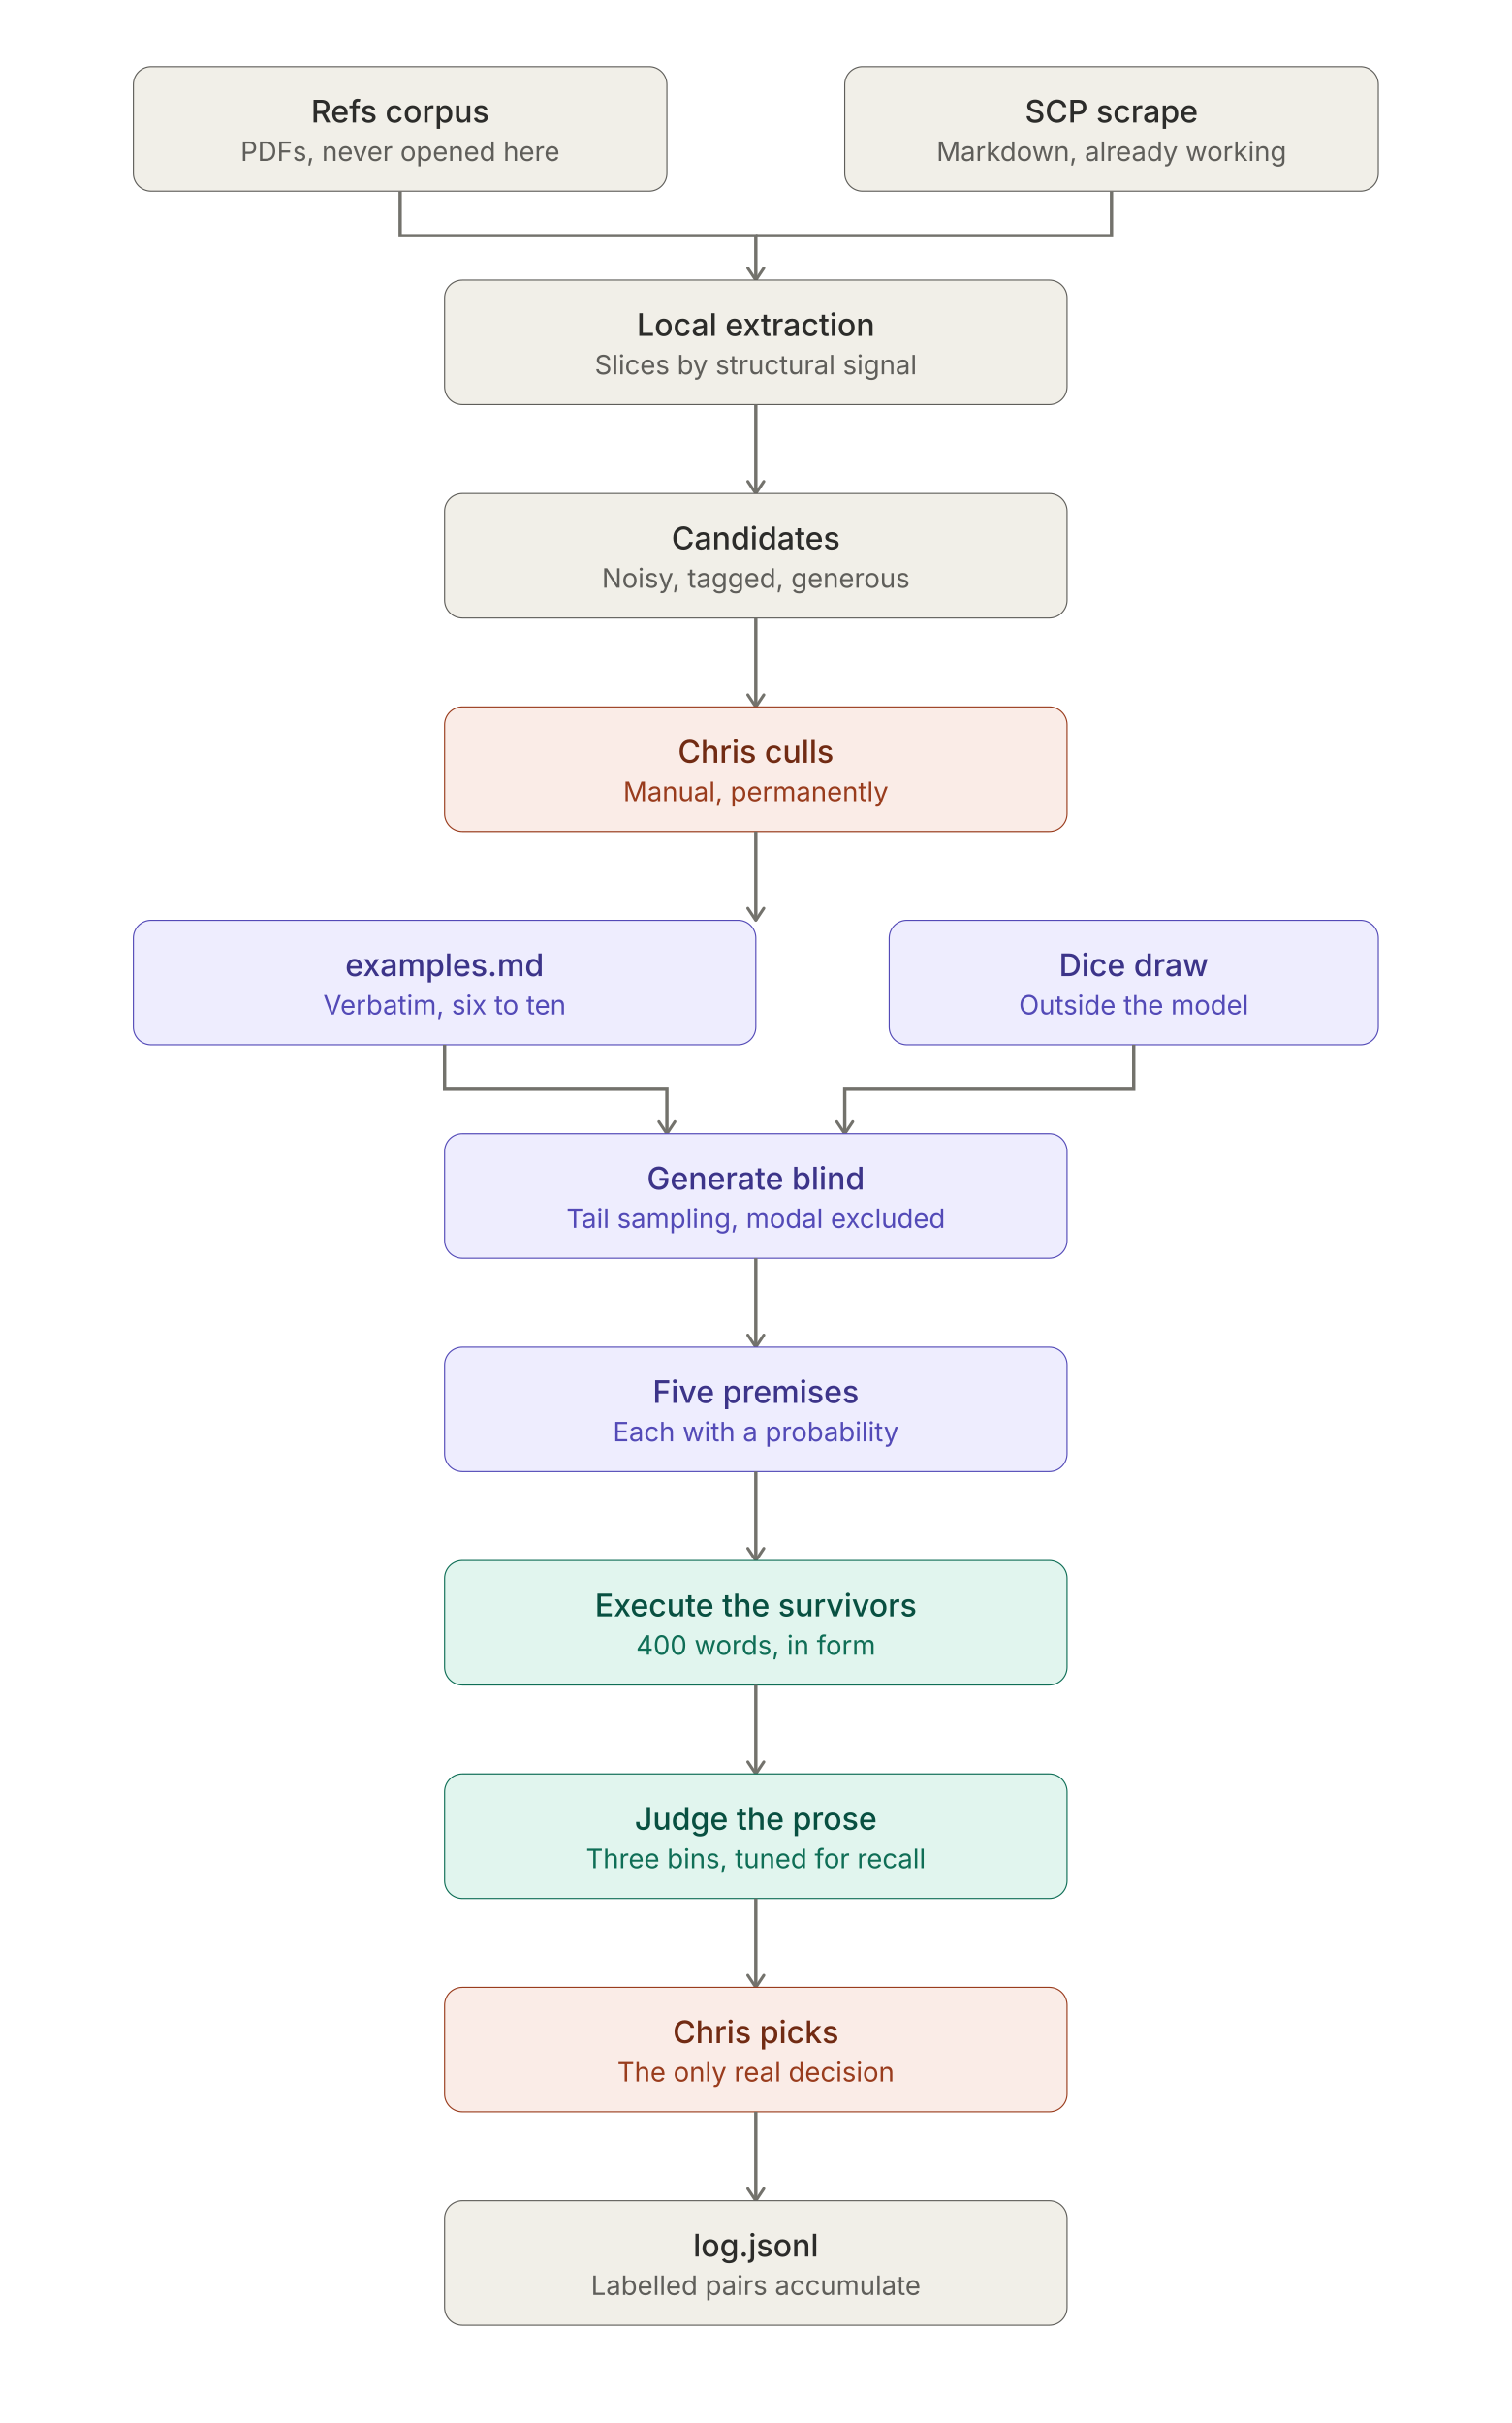
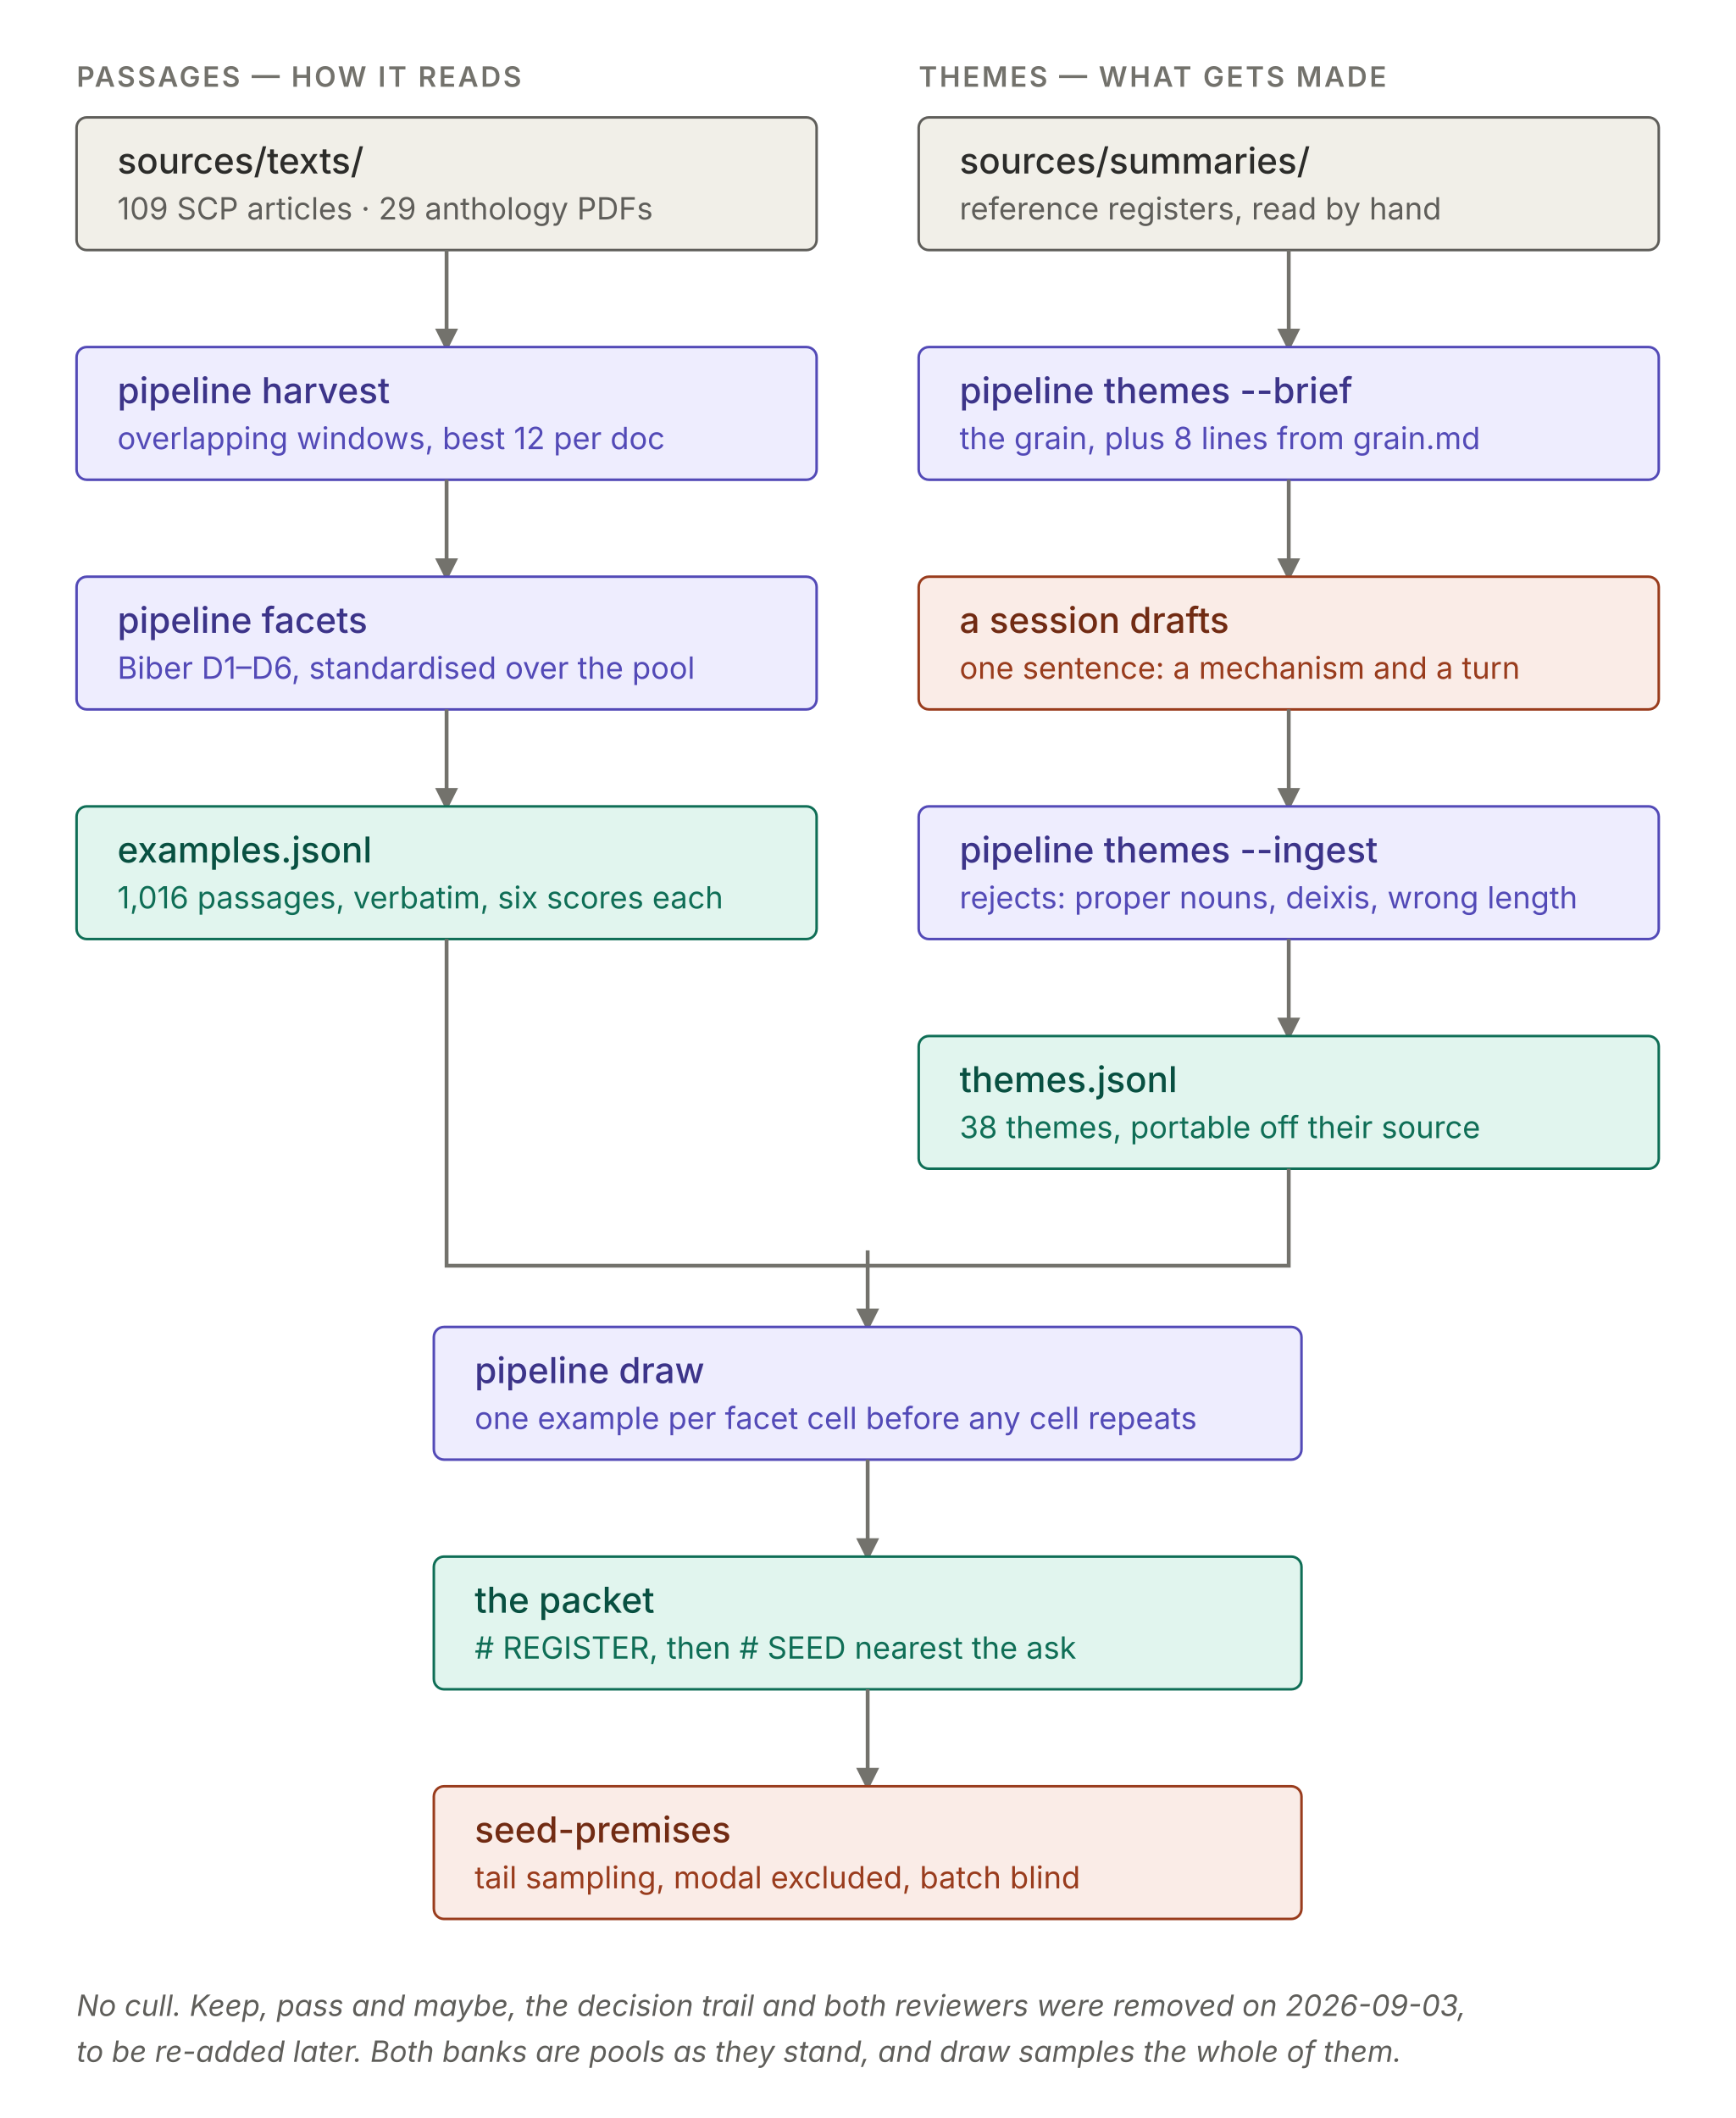
- <svg xmlns="http://www.w3.org/2000/svg" width="100%" viewBox="0 0 680 1090" role="img">
+ <svg xmlns="http://www.w3.org/2000/svg" width="100%" viewBox="0 0 680 830" role="img">
  <style>
text{font-family:system-ui,-apple-system,"Segoe UI",sans-serif}
.th{font-size:14px;font-weight:500}
.ts{font-size:12px;font-weight:400}
- .arr{stroke:#73726c;stroke-width:1.5;fill:none}
+ .tn{font-size:11.5px;font-weight:400;fill:#5F5E5A;font-style:italic}
+ .lane{font-size:11px;font-weight:600;letter-spacing:.08em;fill:#73726c}
+ .arr{stroke:#73726c;stroke-width:1.5;fill:none;marker-end:url(#arrow)}
+ .plain{stroke:#73726c;stroke-width:1.5;fill:none}
.gray rect{fill:#F1EFE8;stroke:#5F5E5A}
.gray .th{fill:#2C2C2A}.gray .ts{fill:#5F5E5A}
.purple rect{fill:#EEEDFE;stroke:#534AB7}
.purple .th{fill:#3C3489}.purple .ts{fill:#534AB7}
.coral rect{fill:#FAECE7;stroke:#993C1D}
.coral .th{fill:#712B13}.coral .ts{fill:#993C1D}
.teal rect{fill:#E1F5EE;stroke:#0F6E56}
.teal .th{fill:#085041}.teal .ts{fill:#0F6E56}
</style>
  <defs>
    <marker id="arrow" viewBox="0 0 10 10" refX="8" refY="5" markerWidth="6" markerHeight="6" orient="auto-start-reverse">
-       <path d="M2 1L8 5L2 9" fill="none" stroke="context-stroke" stroke-width="1.5" stroke-linecap="round" stroke-linejoin="round" />
+       <path d="M0 0 L10 5 L0 10 z" fill="#73726c" />
    </marker>
  </defs>
+   <text class="lane" x="30" y="34">PASSAGES — HOW IT READS</text>
+   <text class="lane" x="360" y="34">THEMES — WHAT GETS MADE</text>
  <g class="gray">
-     <rect x="60" y="30" width="240" height="56" rx="8" stroke-width="0.5" />
-     <text class="th" x="180" y="50" text-anchor="middle" dominant-baseline="central">Refs corpus</text>
-     <text class="ts" x="180" y="68" text-anchor="middle" dominant-baseline="central">PDFs, never opened here</text>
+     <rect x="30" y="46" width="290" height="52" rx="4" />
+     <text class="th" x="46" y="68">sources/texts/</text>
+     <text class="ts" x="46" y="86">109 SCP articles · 29 anthology PDFs</text>
  </g>
  <g class="gray">
-     <rect x="380" y="30" width="240" height="56" rx="8" stroke-width="0.5" />
-     <text class="th" x="500" y="50" text-anchor="middle" dominant-baseline="central">SCP scrape</text>
-     <text class="ts" x="500" y="68" text-anchor="middle" dominant-baseline="central">Markdown, already working</text>
+     <rect x="360" y="46" width="290" height="52" rx="4" />
+     <text class="th" x="376" y="68">sources/summaries/</text>
+     <text class="ts" x="376" y="86">reference registers, read by hand</text>
  </g>
-   <path d="M180 86 L180 106 L340 106 L340 126" class="arr" marker-end="url(#arrow)" />
-   <path d="M500 86 L500 106 L340 106" class="arr" />
-   <g class="gray">
-     <rect x="200" y="126" width="280" height="56" rx="8" stroke-width="0.5" />
-     <text class="th" x="340" y="146" text-anchor="middle" dominant-baseline="central">Local extraction</text>
-     <text class="ts" x="340" y="164" text-anchor="middle" dominant-baseline="central">Slices by structural signal</text>
-   </g>
-   <line x1="340" y1="182" x2="340" y2="222" class="arr" marker-end="url(#arrow)" />
-   <g class="gray">
-     <rect x="200" y="222" width="280" height="56" rx="8" stroke-width="0.5" />
-     <text class="th" x="340" y="242" text-anchor="middle" dominant-baseline="central">Candidates</text>
-     <text class="ts" x="340" y="260" text-anchor="middle" dominant-baseline="central">Noisy, tagged, generous</text>
-   </g>
-   <line x1="340" y1="278" x2="340" y2="318" class="arr" marker-end="url(#arrow)" />
-   <g class="coral">
-     <rect x="200" y="318" width="280" height="56" rx="8" stroke-width="0.5" />
-     <text class="th" x="340" y="338" text-anchor="middle" dominant-baseline="central">Chris culls</text>
-     <text class="ts" x="340" y="356" text-anchor="middle" dominant-baseline="central">Manual, permanently</text>
-   </g>
-   <line x1="340" y1="374" x2="340" y2="414" class="arr" marker-end="url(#arrow)" />
+   <path class="arr" d="M175 98 V136" />
+   <path class="arr" d="M505 98 V136" />
  <g class="purple">
-     <rect x="60" y="414" width="280" height="56" rx="8" stroke-width="0.5" />
-     <text class="th" x="200" y="434" text-anchor="middle" dominant-baseline="central">examples.md</text>
-     <text class="ts" x="200" y="452" text-anchor="middle" dominant-baseline="central">Verbatim, six to ten</text>
+     <rect x="30" y="136" width="290" height="52" rx="4" />
+     <text class="th" x="46" y="158">pipeline harvest</text>
+     <text class="ts" x="46" y="176">overlapping windows, best 12 per doc</text>
  </g>
  <g class="purple">
-     <rect x="400" y="414" width="220" height="56" rx="8" stroke-width="0.5" />
-     <text class="th" x="510" y="434" text-anchor="middle" dominant-baseline="central">Dice draw</text>
-     <text class="ts" x="510" y="452" text-anchor="middle" dominant-baseline="central">Outside the model</text>
+     <rect x="360" y="136" width="290" height="52" rx="4" />
+     <text class="th" x="376" y="158">pipeline themes --brief</text>
+     <text class="ts" x="376" y="176">the grain, plus 8 lines from grain.md</text>
  </g>
-   <path d="M200 470 L200 490 L300 490 L300 510" class="arr" marker-end="url(#arrow)" />
-   <path d="M510 470 L510 490 L380 490 L380 510" class="arr" marker-end="url(#arrow)" />
+   <path class="arr" d="M175 188 V226" />
+   <path class="arr" d="M505 188 V226" />
  <g class="purple">
-     <rect x="200" y="510" width="280" height="56" rx="8" stroke-width="0.5" />
-     <text class="th" x="340" y="530" text-anchor="middle" dominant-baseline="central">Generate blind</text>
-     <text class="ts" x="340" y="548" text-anchor="middle" dominant-baseline="central">Tail sampling, modal excluded</text>
+     <rect x="30" y="226" width="290" height="52" rx="4" />
+     <text class="th" x="46" y="248">pipeline facets</text>
+     <text class="ts" x="46" y="266">Biber D1–D6, standardised over the pool</text>
  </g>
-   <line x1="340" y1="566" x2="340" y2="606" class="arr" marker-end="url(#arrow)" />
+   <g class="coral">
+     <rect x="360" y="226" width="290" height="52" rx="4" />
+     <text class="th" x="376" y="248">a session drafts</text>
+     <text class="ts" x="376" y="266">one sentence: a mechanism and a turn</text>
+   </g>
+   <path class="arr" d="M175 278 V316" />
+   <path class="arr" d="M505 278 V316" />
+   <g class="teal">
+     <rect x="30" y="316" width="290" height="52" rx="4" />
+     <text class="th" x="46" y="338">examples.jsonl</text>
+     <text class="ts" x="46" y="356">1,016 passages, verbatim, six scores each</text>
+   </g>
  <g class="purple">
-     <rect x="200" y="606" width="280" height="56" rx="8" stroke-width="0.5" />
-     <text class="th" x="340" y="626" text-anchor="middle" dominant-baseline="central">Five premises</text>
-     <text class="ts" x="340" y="644" text-anchor="middle" dominant-baseline="central">Each with a probability</text>
+     <rect x="360" y="316" width="290" height="52" rx="4" />
+     <text class="th" x="376" y="338">pipeline themes --ingest</text>
+     <text class="ts" x="376" y="356">rejects: proper nouns, deixis, wrong length</text>
  </g>
-   <line x1="340" y1="662" x2="340" y2="702" class="arr" marker-end="url(#arrow)" />
+   <path class="arr" d="M505 368 V406" />
  <g class="teal">
-     <rect x="200" y="702" width="280" height="56" rx="8" stroke-width="0.5" />
-     <text class="th" x="340" y="722" text-anchor="middle" dominant-baseline="central">Execute the survivors</text>
-     <text class="ts" x="340" y="740" text-anchor="middle" dominant-baseline="central">400 words, in form</text>
+     <rect x="360" y="406" width="290" height="52" rx="4" />
+     <text class="th" x="376" y="428">themes.jsonl</text>
+     <text class="ts" x="376" y="446">38 themes, portable off their source</text>
  </g>
-   <line x1="340" y1="758" x2="340" y2="798" class="arr" marker-end="url(#arrow)" />
+   <path class="plain" d="M175 368 V496 H340" />
+   <path class="plain" d="M505 458 V496 H340" />
+   <path class="arr" d="M340 490 V520" />
+   <g class="purple">
+     <rect x="170" y="520" width="340" height="52" rx="4" />
+     <text class="th" x="186" y="542">pipeline draw</text>
+     <text class="ts" x="186" y="560">one example per facet cell before any cell repeats</text>
+   </g>
+   <path class="arr" d="M340 572 V610" />
  <g class="teal">
-     <rect x="200" y="798" width="280" height="56" rx="8" stroke-width="0.5" />
-     <text class="th" x="340" y="818" text-anchor="middle" dominant-baseline="central">Judge the prose</text>
-     <text class="ts" x="340" y="836" text-anchor="middle" dominant-baseline="central">Three bins, tuned for recall</text>
+     <rect x="170" y="610" width="340" height="52" rx="4" />
+     <text class="th" x="186" y="632">the packet</text>
+     <text class="ts" x="186" y="650"># REGISTER, then # SEED nearest the ask</text>
  </g>
-   <line x1="340" y1="854" x2="340" y2="894" class="arr" marker-end="url(#arrow)" />
+   <path class="arr" d="M340 662 V700" />
  <g class="coral">
-     <rect x="200" y="894" width="280" height="56" rx="8" stroke-width="0.5" />
-     <text class="th" x="340" y="914" text-anchor="middle" dominant-baseline="central">Chris picks</text>
-     <text class="ts" x="340" y="932" text-anchor="middle" dominant-baseline="central">The only real decision</text>
+     <rect x="170" y="700" width="340" height="52" rx="4" />
+     <text class="th" x="186" y="722">seed-premises</text>
+     <text class="ts" x="186" y="740">tail sampling, modal excluded, batch blind</text>
  </g>
-   <line x1="340" y1="950" x2="340" y2="990" class="arr" marker-end="url(#arrow)" />
-   <g class="gray">
-     <rect x="200" y="990" width="280" height="56" rx="8" stroke-width="0.5" />
-     <text class="th" x="340" y="1010" text-anchor="middle" dominant-baseline="central">log.jsonl</text>
-     <text class="ts" x="340" y="1028" text-anchor="middle" dominant-baseline="central">Labelled pairs accumulate</text>
-   </g>
+   <text class="tn" x="30" y="790">No cull. Keep, pass and maybe, the decision trail and both reviewers were removed on 2026-09-03,</text>
+   <text class="tn" x="30" y="808">to be re-added later. Both banks are pools as they stand, and draw samples the whole of them.</text>
</svg>
